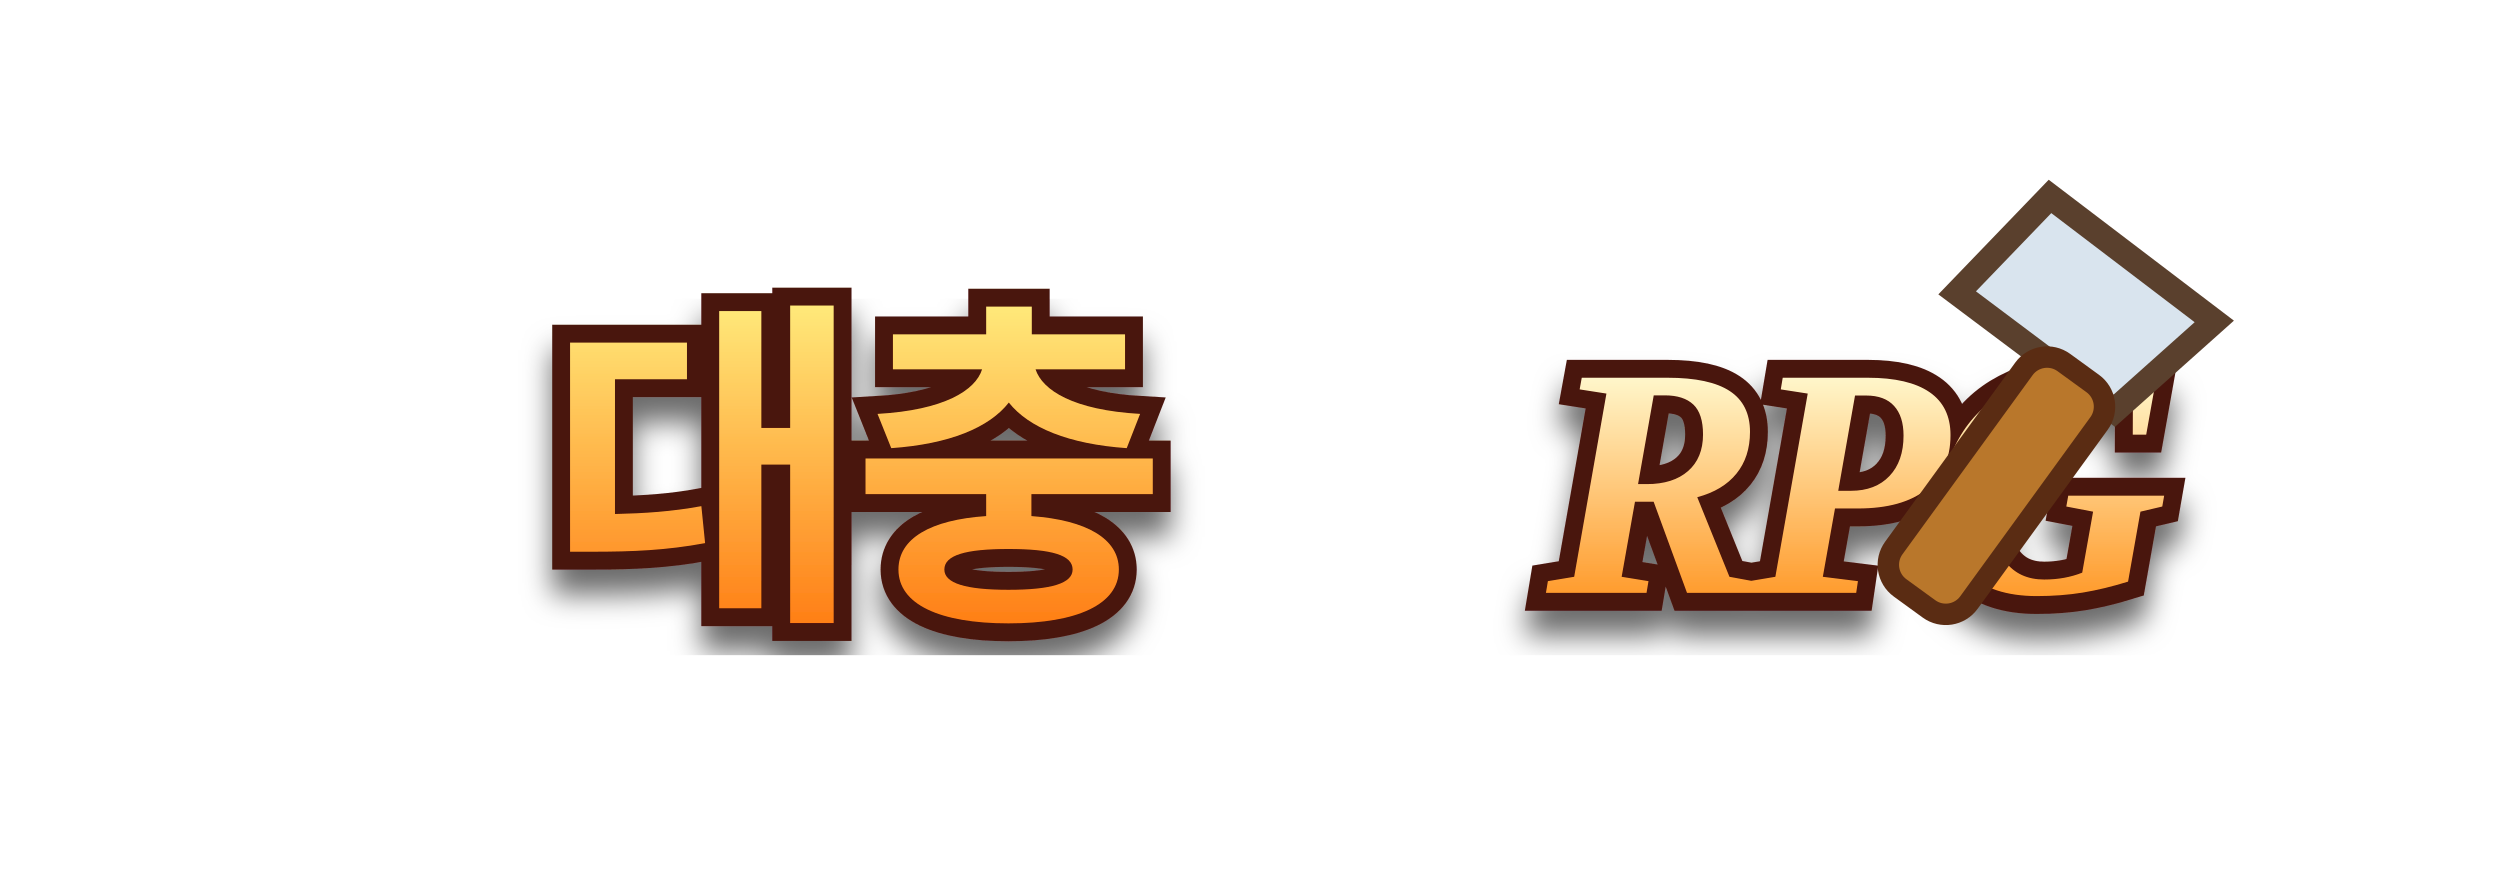
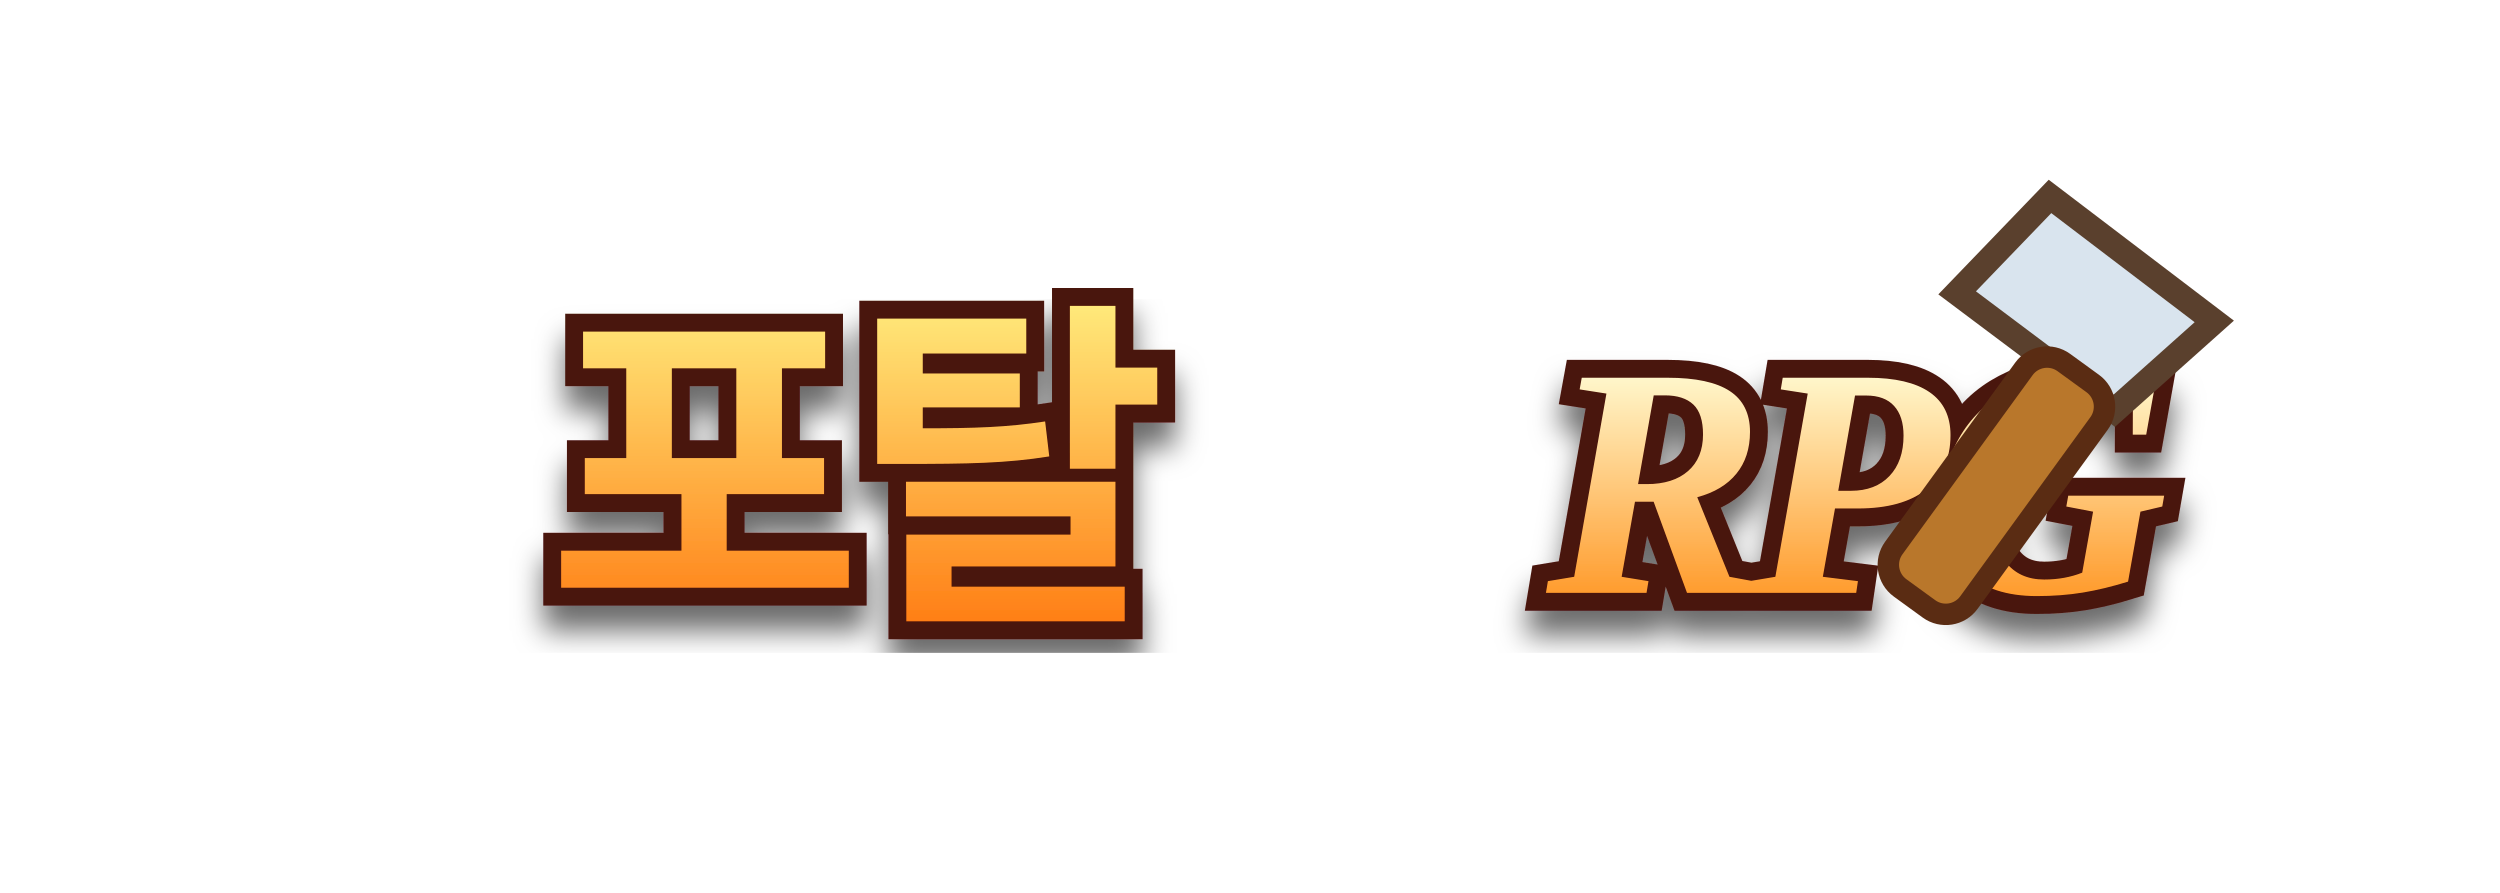
<svg xmlns="http://www.w3.org/2000/svg" viewBox="0 0 700 250">
  <defs>
    <linearGradient id="g1" x1="0" y1="0" x2="0" y2="1">
      <stop stop-color="#ffe97a" />
      <stop offset="1" stop-color="#ff7f16" />
    </linearGradient>
    <linearGradient id="g2" x1="0" y1="0" x2="0" y2="1">
      <stop stop-color="#fff7cc" />
      <stop offset="1" stop-color="#ff9b2c" />
    </linearGradient>
    <filter id="s">
      <feGaussianBlur in="SourceAlpha" stdDeviation="4" />
      <feOffset dy="7" />
      <feComponentTransfer>
        <feFuncA type="linear" slope=".58" />
      </feComponentTransfer>
      <feMerge>
        <feMergeNode />
        <feMergeNode in="SourceGraphic" />
      </feMerge>
    </filter>
  </defs>
  <g filter="url(#s)" stroke="#4a1208" stroke-width="10" paint-order="stroke">
-     <text x="240" y="166" text-anchor="middle" fill="url(#g1)" font-family="Impact,Arial Black,sans-serif" font-size="96" font-weight="900" letter-spacing="-3">대충</text>
+     <text x="240" y="166" text-anchor="middle" fill="url(#g1)" font-family="Impact,Arial Black,sans-serif" font-size="96" font-weight="900" letter-spacing="-3">포탈</text>
    <text x="520" y="166" text-anchor="middle" fill="url(#g2)" font-family="Georgia,Times New Roman,serif" font-size="92" font-weight="900" font-style="italic" letter-spacing="-5">RPG</text>
  </g>
  <path d="M574 55 620 90 592 115 548 82z" fill="#d9e4ee" stroke="#5a402d" stroke-width="7" />
  <rect x="546" y="97" width="26" height="78" rx="8" transform="rotate(36 559 136)" fill="#b9772b" stroke="#5a2c13" stroke-width="6" />
</svg>
